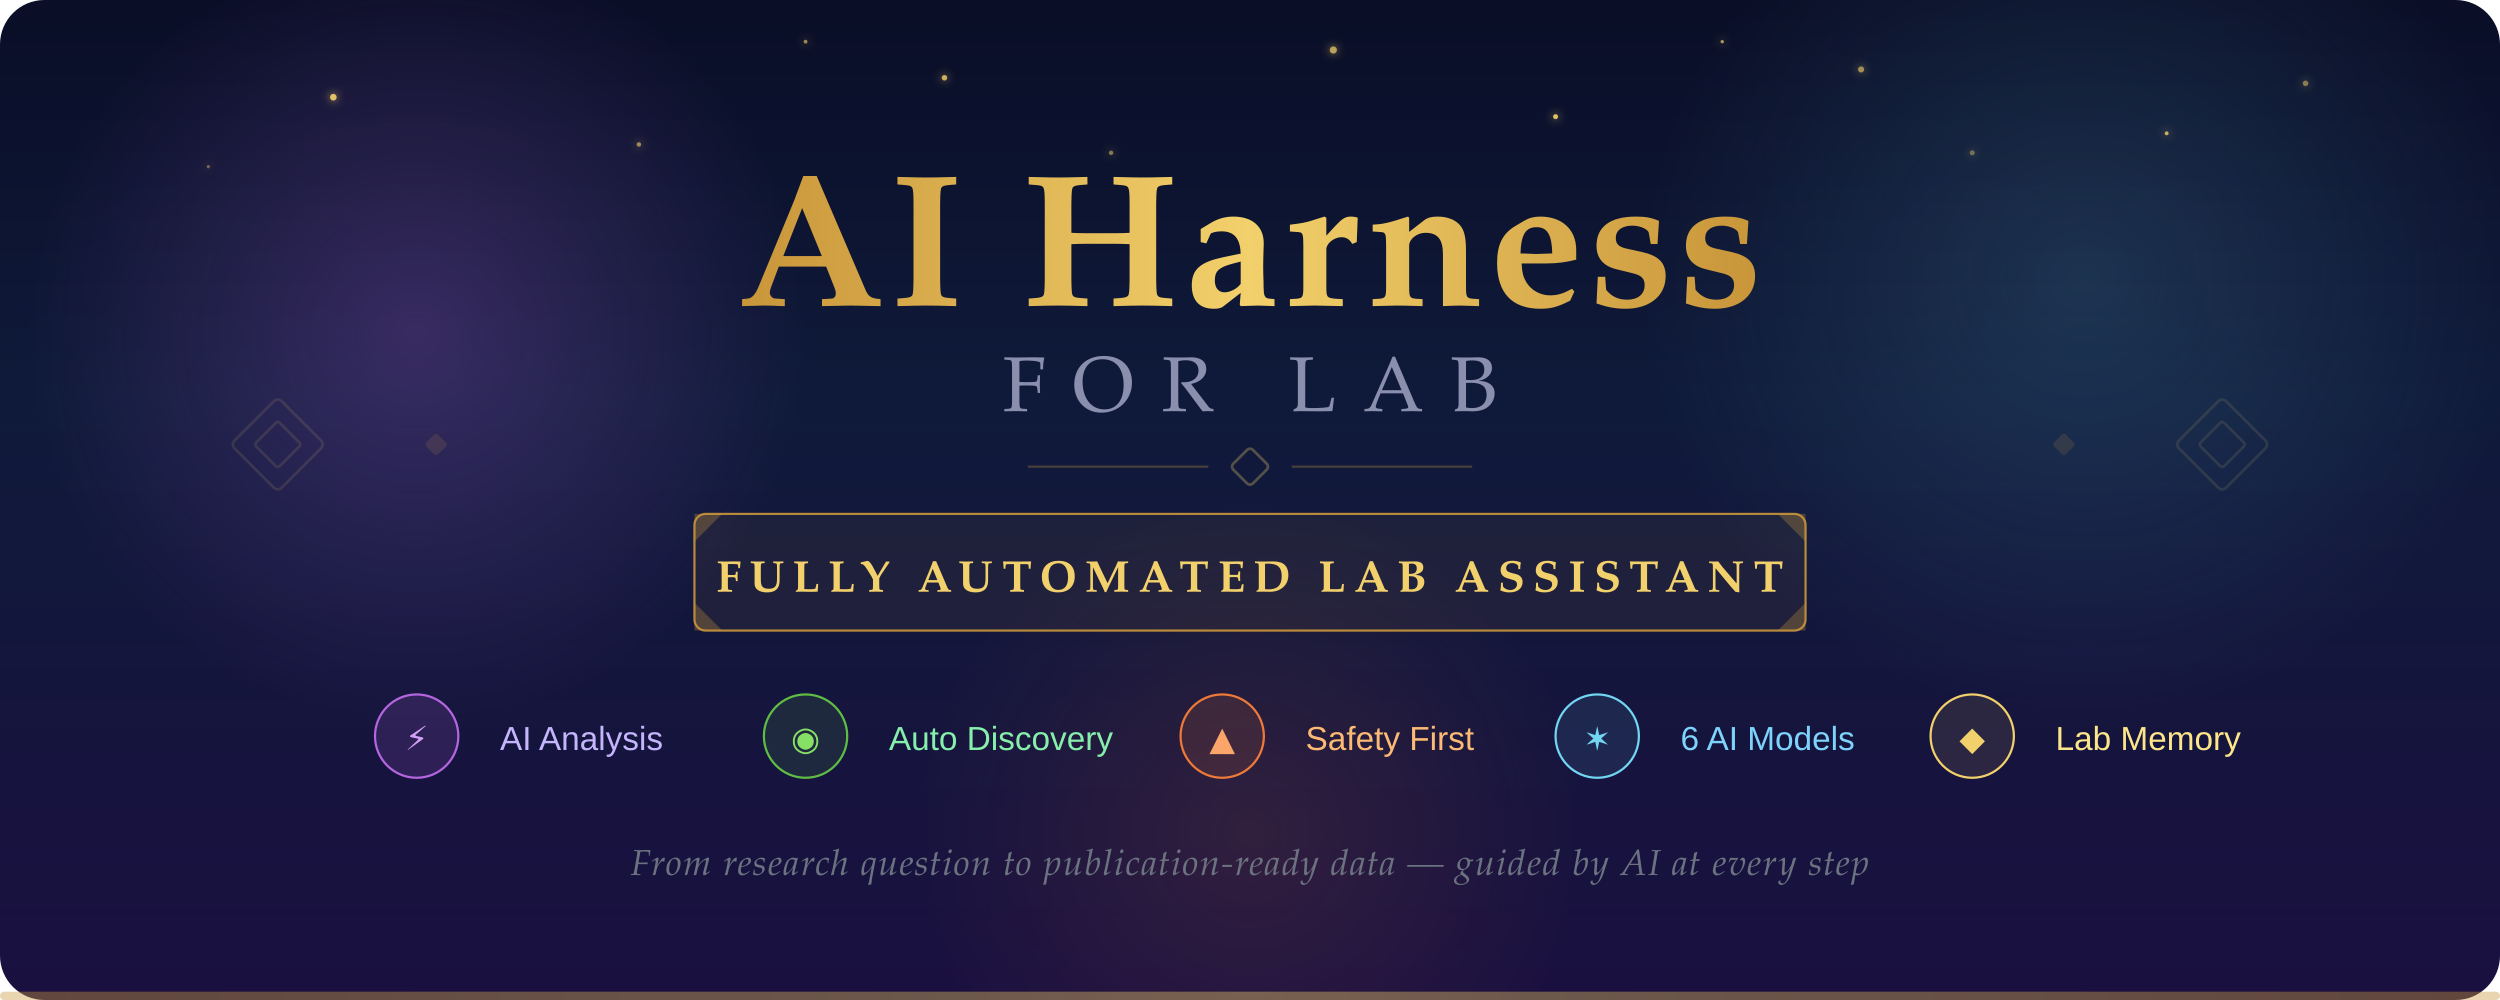
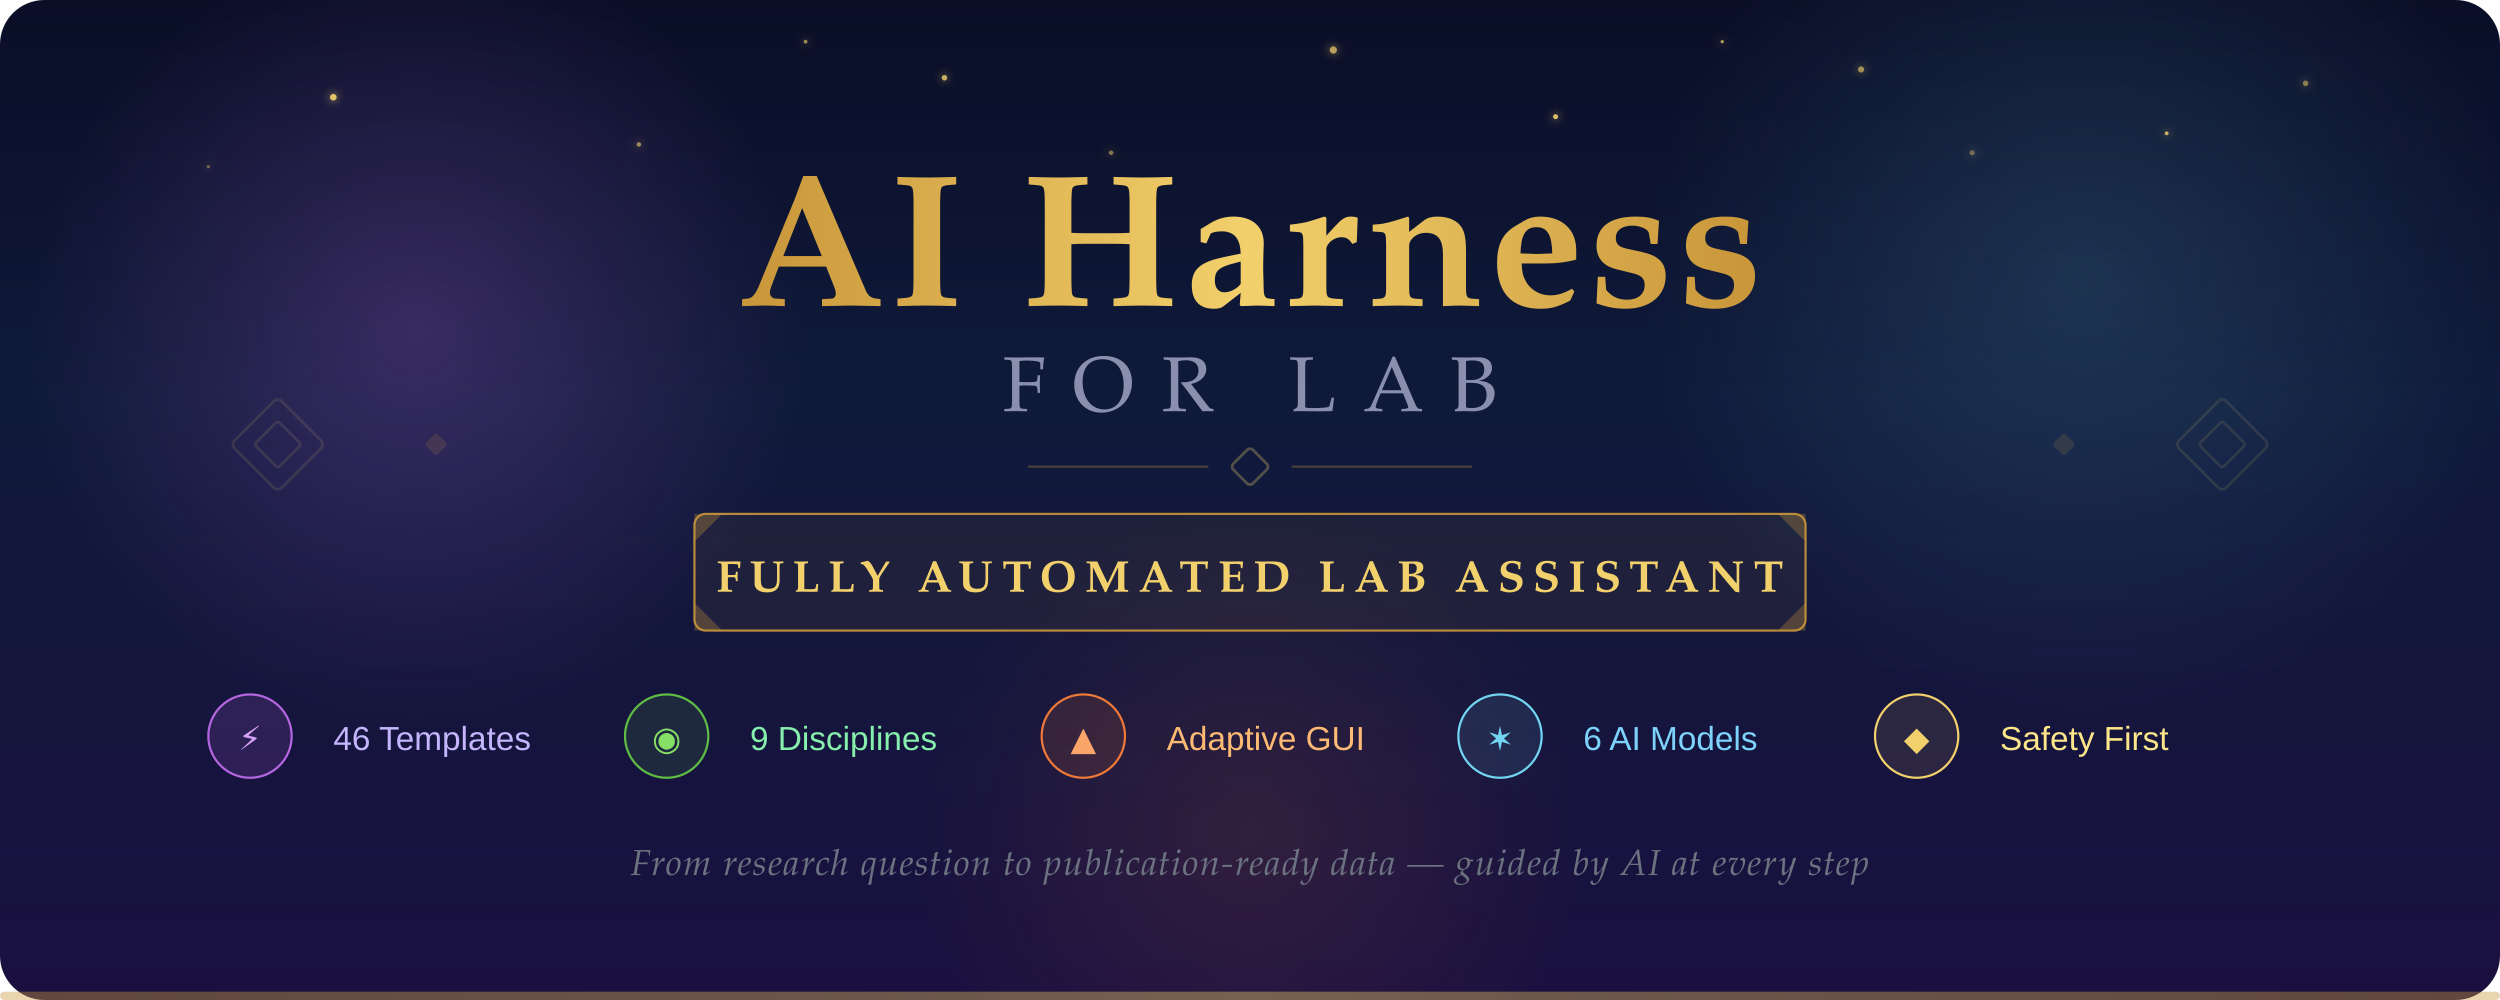
<svg xmlns="http://www.w3.org/2000/svg" viewBox="0 0 900 360">
  <defs>
    <linearGradient id="sky" x1="0%" y1="0%" x2="0%" y2="100%">
      <stop offset="0%" style="stop-color:#0a0e27" />
      <stop offset="40%" style="stop-color:#0f1a3a" />
      <stop offset="100%" style="stop-color:#1a1040" />
    </linearGradient>
    <linearGradient id="gold" x1="0%" y1="0%" x2="100%" y2="0%">
      <stop offset="0%" style="stop-color:#C9963A" />
      <stop offset="50%" style="stop-color:#F2D06B" />
      <stop offset="100%" style="stop-color:#C9963A" />
    </linearGradient>
    <radialGradient id="electro" cx="50%" cy="50%">
      <stop offset="0%" style="stop-color:#B565E0;stop-opacity:0.25" />
      <stop offset="100%" style="stop-color:#B565E0;stop-opacity:0" />
    </radialGradient>
    <radialGradient id="cryo" cx="50%" cy="50%">
      <stop offset="0%" style="stop-color:#72D5F2;stop-opacity:0.15" />
      <stop offset="100%" style="stop-color:#72D5F2;stop-opacity:0" />
    </radialGradient>
    <radialGradient id="pyro" cx="50%" cy="50%">
      <stop offset="0%" style="stop-color:#EF7938;stop-opacity:0.12" />
      <stop offset="100%" style="stop-color:#EF7938;stop-opacity:0" />
    </radialGradient>
    <filter id="starGlow">
      <feGaussianBlur stdDeviation="1.5" result="blur" />
      <feMerge>
        <feMergeNode in="blur" />
        <feMergeNode in="SourceGraphic" />
      </feMerge>
    </filter>
  </defs>
  <rect width="900" height="360" rx="16" fill="url(#sky)" />
  <circle cx="150" cy="120" r="140" fill="url(#electro)" />
  <circle cx="750" cy="100" r="160" fill="url(#cryo)" />
  <circle cx="450" cy="300" r="120" fill="url(#pyro)" />
  <g fill="#F2D06B" filter="url(#starGlow)">
    <circle cx="120" cy="35" r="1.2" opacity="0.9" />
    <circle cx="230" cy="52" r="0.8" opacity="0.6" />
    <circle cx="340" cy="28" r="1" opacity="0.8" />
    <circle cx="480" cy="18" r="1.3" opacity="0.7" />
    <circle cx="560" cy="42" r="0.9" opacity="0.9" />
    <circle cx="670" cy="25" r="1.1" opacity="0.6" />
    <circle cx="780" cy="48" r="0.7" opacity="0.8" />
    <circle cx="830" cy="30" r="1" opacity="0.5" />
    <circle cx="75" cy="60" r="0.6" opacity="0.4" />
    <circle cx="400" cy="55" r="0.8" opacity="0.5" />
    <circle cx="620" cy="15" r="0.6" opacity="0.7" />
    <circle cx="290" cy="15" r="0.7" opacity="0.6" />
    <circle cx="710" cy="55" r="0.9" opacity="0.4" />
  </g>
  <g transform="translate(100, 160) rotate(45)" opacity="0.12" stroke="#F2D06B" stroke-width="1" fill="none">
    <rect x="-12" y="-12" width="24" height="24" rx="2" />
    <rect x="-6" y="-6" width="12" height="12" rx="1" />
  </g>
  <g transform="translate(800, 160) rotate(45)" opacity="0.12" stroke="#F2D06B" stroke-width="1" fill="none">
    <rect x="-12" y="-12" width="24" height="24" rx="2" />
    <rect x="-6" y="-6" width="12" height="12" rx="1" />
  </g>
  <g opacity="0.15">
    <line x1="160" y1="160" x2="320" y2="160" stroke="url(#gold)" stroke-width="0.8" />
    <line x1="580" y1="160" x2="740" y2="160" stroke="url(#gold)" stroke-width="0.8" />
    <rect x="154" y="157" width="6" height="6" rx="1" fill="#C9963A" transform="rotate(45 157 160)" />
    <rect x="740" y="157" width="6" height="6" rx="1" fill="#C9963A" transform="rotate(45 743 160)" />
  </g>
  <text x="450" y="110" text-anchor="middle" font-family="'Palatino Linotype', 'Book Antiqua', Palatino, Georgia, serif" font-size="68" font-weight="700" fill="url(#gold)" letter-spacing="2">
    AI Harness
  </text>
  <text x="450" y="148" text-anchor="middle" font-family="'Palatino Linotype', 'Book Antiqua', Palatino, Georgia, serif" font-size="28" font-weight="400" fill="#8B8FAE" letter-spacing="10">
    FOR LAB
  </text>
  <g transform="translate(450, 168)" opacity="0.3">
    <line x1="-80" y1="0" x2="-15" y2="0" stroke="#C9963A" stroke-width="0.8" />
    <line x1="15" y1="0" x2="80" y2="0" stroke="#C9963A" stroke-width="0.8" />
    <rect x="-5" y="-5" width="10" height="10" rx="1.5" fill="none" stroke="#F2D06B" stroke-width="1" transform="rotate(45 0 0)" />
  </g>
  <rect x="250" y="185" width="400" height="42" rx="4" fill="rgba(201,150,58,0.08)" stroke="#C9963A" stroke-width="0.8" opacity="0.9" />
  <path d="M250 185 L260 185 L250 195 Z" fill="#C9963A" opacity="0.3" />
  <path d="M650 185 L640 185 L650 195 Z" fill="#C9963A" opacity="0.3" />
  <path d="M250 227 L260 227 L250 217 Z" fill="#C9963A" opacity="0.3" />
  <path d="M650 227 L640 227 L650 217 Z" fill="#C9963A" opacity="0.3" />
  <text x="450" y="213" text-anchor="middle" font-family="'Palatino Linotype', Georgia, serif" font-size="16" font-weight="600" fill="#F2D06B" letter-spacing="3">
    FULLY AUTOMATED LAB ASSISTANT
  </text>
  <g transform="translate(0, 250)">
-     <g transform="translate(130, 0)">
+     <g transform="translate(70, 0)">
      <circle cx="20" cy="15" r="15" fill="rgba(181,101,224,0.15)" stroke="#B565E0" stroke-width="0.8" />
      <text x="20" y="20" text-anchor="middle" font-family="Georgia, serif" font-size="12" fill="#D4A0F5">⚡</text>
-       <text x="50" y="20" font-family="'Segoe UI', Arial" font-size="12" fill="#C4B5FD">AI Analysis</text>
+       <text x="50" y="20" font-family="'Segoe UI', Arial" font-size="12" fill="#C4B5FD">46 Templates</text>
    </g>
-     <g transform="translate(270, 0)">
+     <g transform="translate(220, 0)">
      <circle cx="20" cy="15" r="15" fill="rgba(95,189,67,0.12)" stroke="#5FBD43" stroke-width="0.8" />
      <text x="20" y="20" text-anchor="middle" font-family="Georgia, serif" font-size="12" fill="#86E065">◉</text>
-       <text x="50" y="20" font-family="'Segoe UI', Arial" font-size="12" fill="#86EFAC">Auto Discovery</text>
+       <text x="50" y="20" font-family="'Segoe UI', Arial" font-size="12" fill="#86EFAC">9 Disciplines</text>
    </g>
-     <g transform="translate(420, 0)">
+     <g transform="translate(370, 0)">
      <circle cx="20" cy="15" r="15" fill="rgba(239,121,56,0.12)" stroke="#EF7938" stroke-width="0.8" />
      <text x="20" y="20" text-anchor="middle" font-family="Georgia, serif" font-size="12" fill="#FBA56A">▲</text>
-       <text x="50" y="20" font-family="'Segoe UI', Arial" font-size="12" fill="#FDBA74">Safety First</text>
+       <text x="50" y="20" font-family="'Segoe UI', Arial" font-size="12" fill="#FDBA74">Adaptive GUI</text>
    </g>
-     <g transform="translate(555, 0)">
+     <g transform="translate(520, 0)">
      <circle cx="20" cy="15" r="15" fill="rgba(114,213,242,0.1)" stroke="#72D5F2" stroke-width="0.8" />
      <text x="20" y="20" text-anchor="middle" font-family="Georgia, serif" font-size="12" fill="#72D5F2">✶</text>
      <text x="50" y="20" font-family="'Segoe UI', Arial" font-size="12" fill="#7DD3FC">6 AI Models</text>
    </g>
-     <g transform="translate(690, 0)">
+     <g transform="translate(670, 0)">
      <circle cx="20" cy="15" r="15" fill="rgba(242,208,107,0.1)" stroke="#F2D06B" stroke-width="0.8" />
      <text x="20" y="20" text-anchor="middle" font-family="Georgia, serif" font-size="12" fill="#F2D06B">◆</text>
-       <text x="50" y="20" font-family="'Segoe UI', Arial" font-size="12" fill="#FDE68A">Lab Memory</text>
+       <text x="50" y="20" font-family="'Segoe UI', Arial" font-size="12" fill="#FDE68A">Safety First</text>
    </g>
  </g>
  <text x="450" y="315" text-anchor="middle" font-family="'Palatino Linotype', Georgia, serif" font-size="13" fill="#6B7280" font-style="italic" letter-spacing="0.5">
    From research question to publication-ready data — guided by AI at every step
  </text>
  <rect x="0" y="357" width="900" height="3" rx="1.5" fill="url(#gold)" opacity="0.4" />
</svg>
